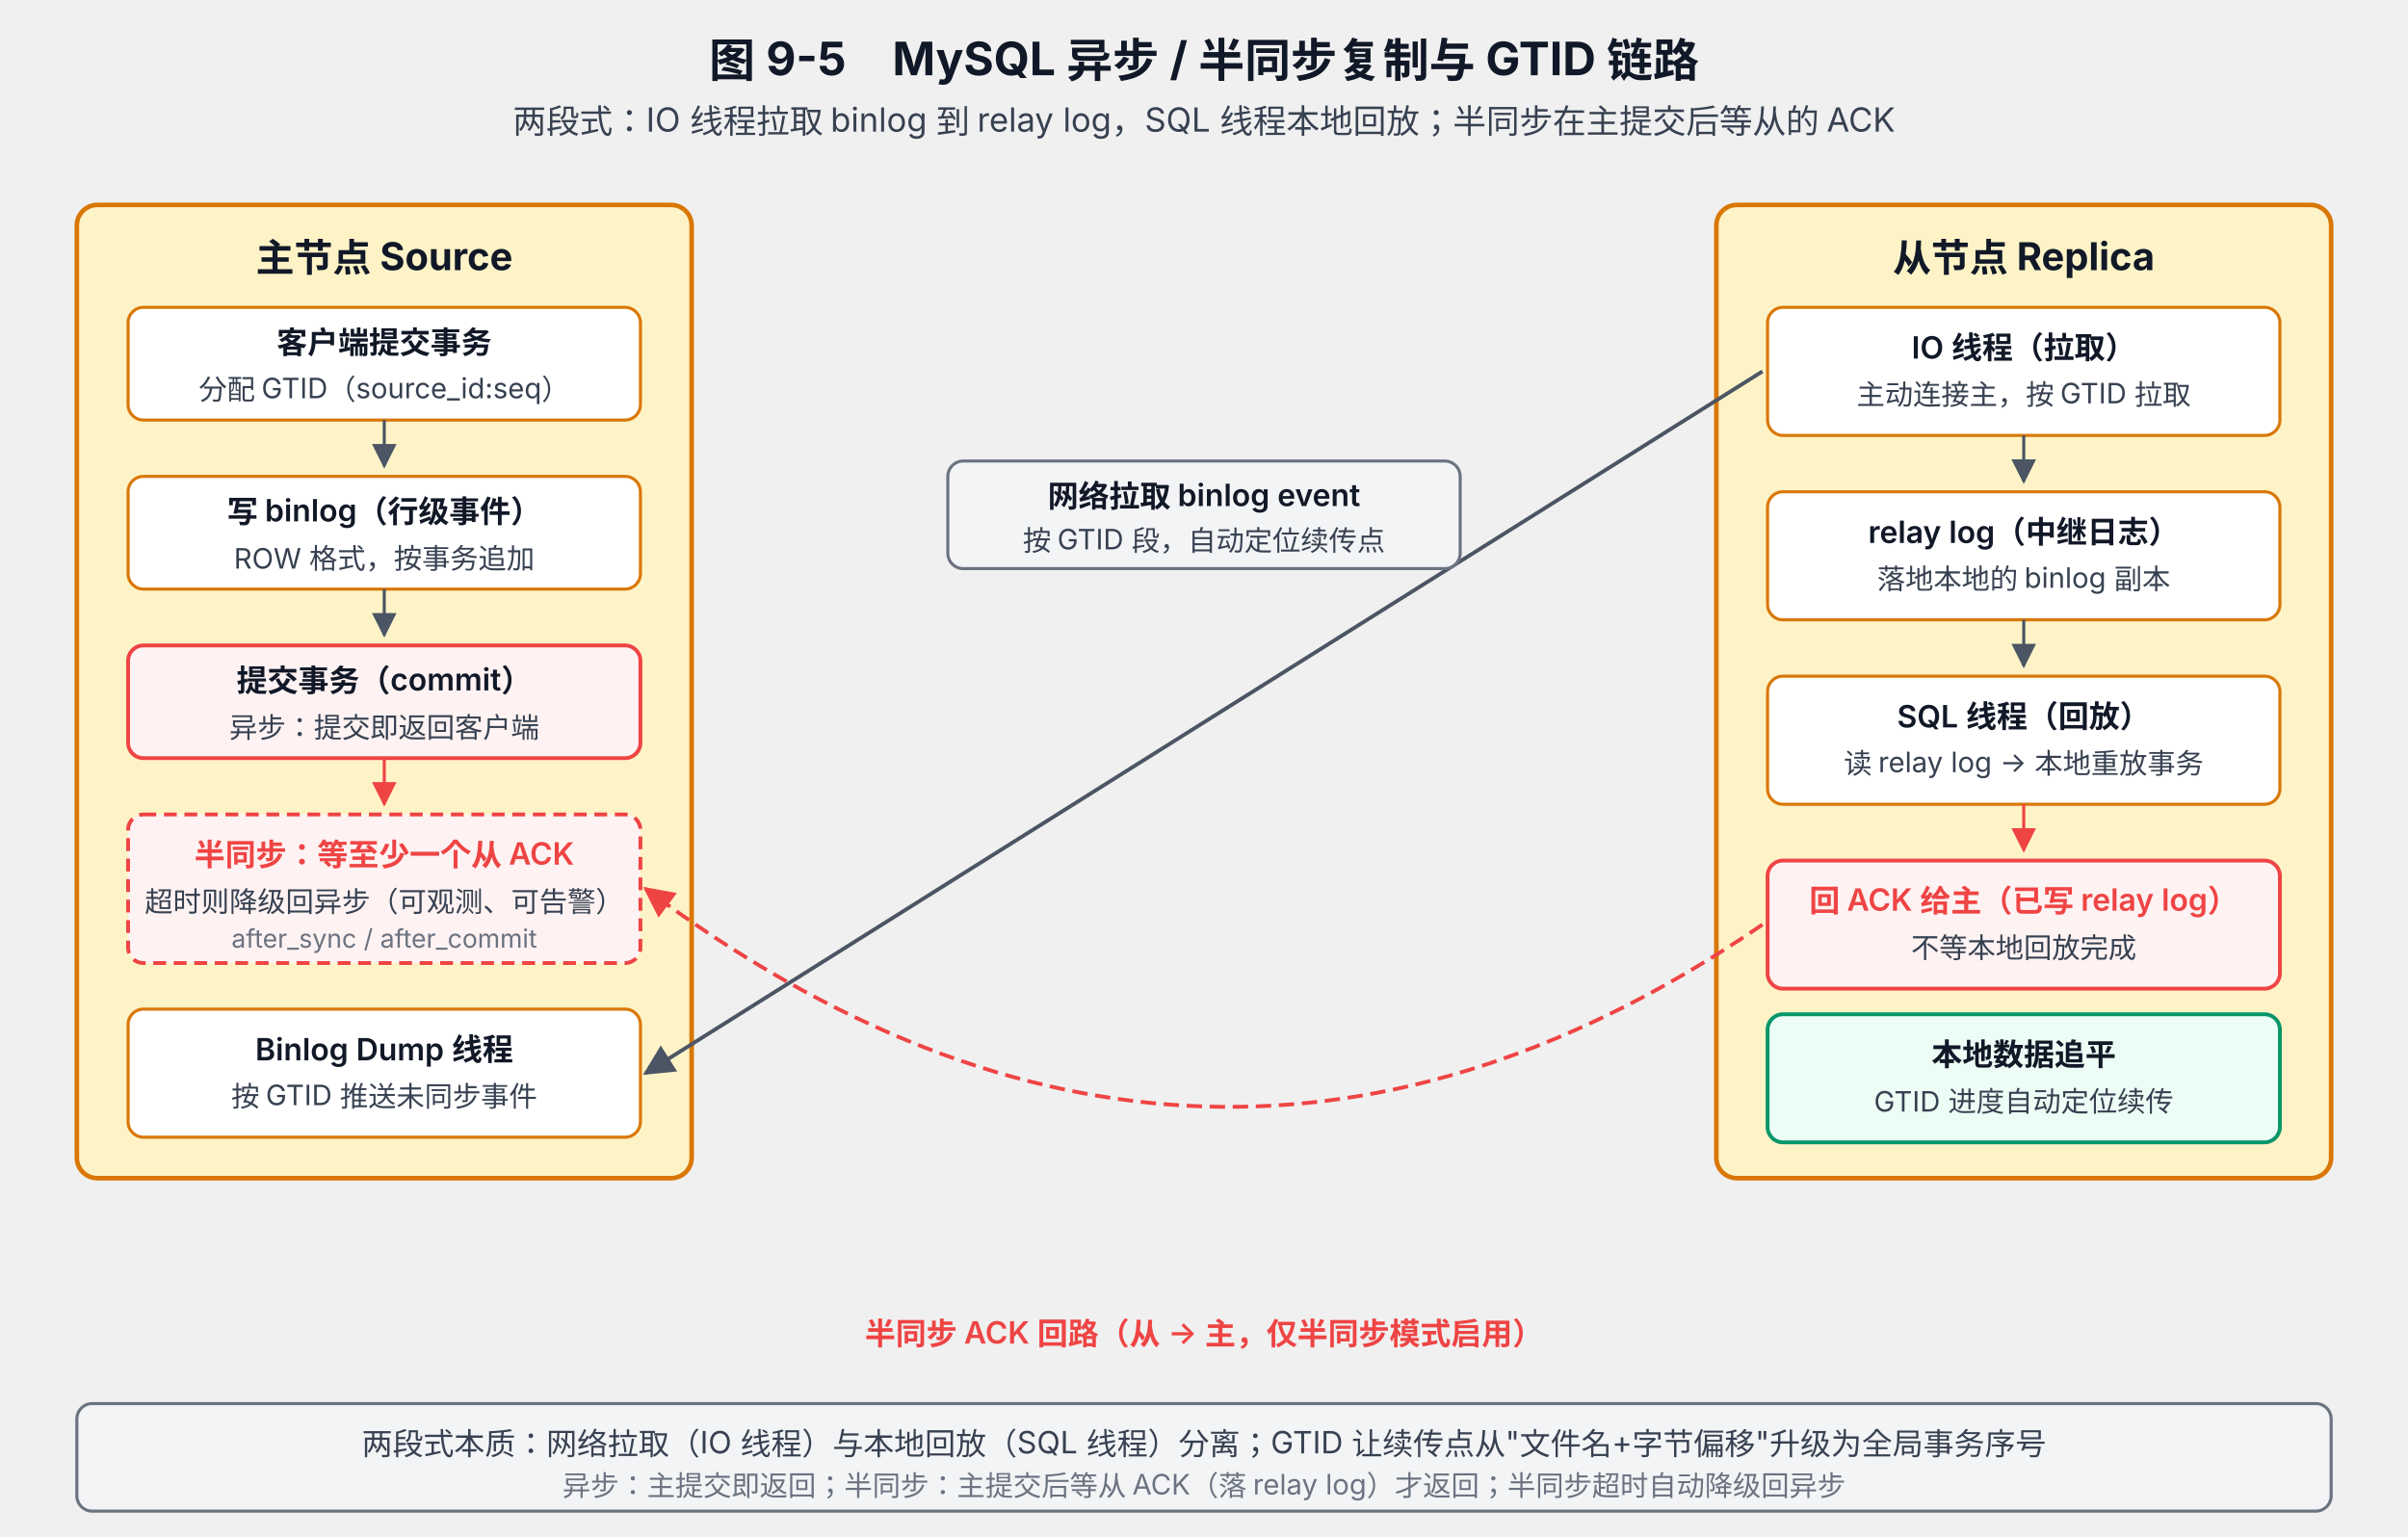
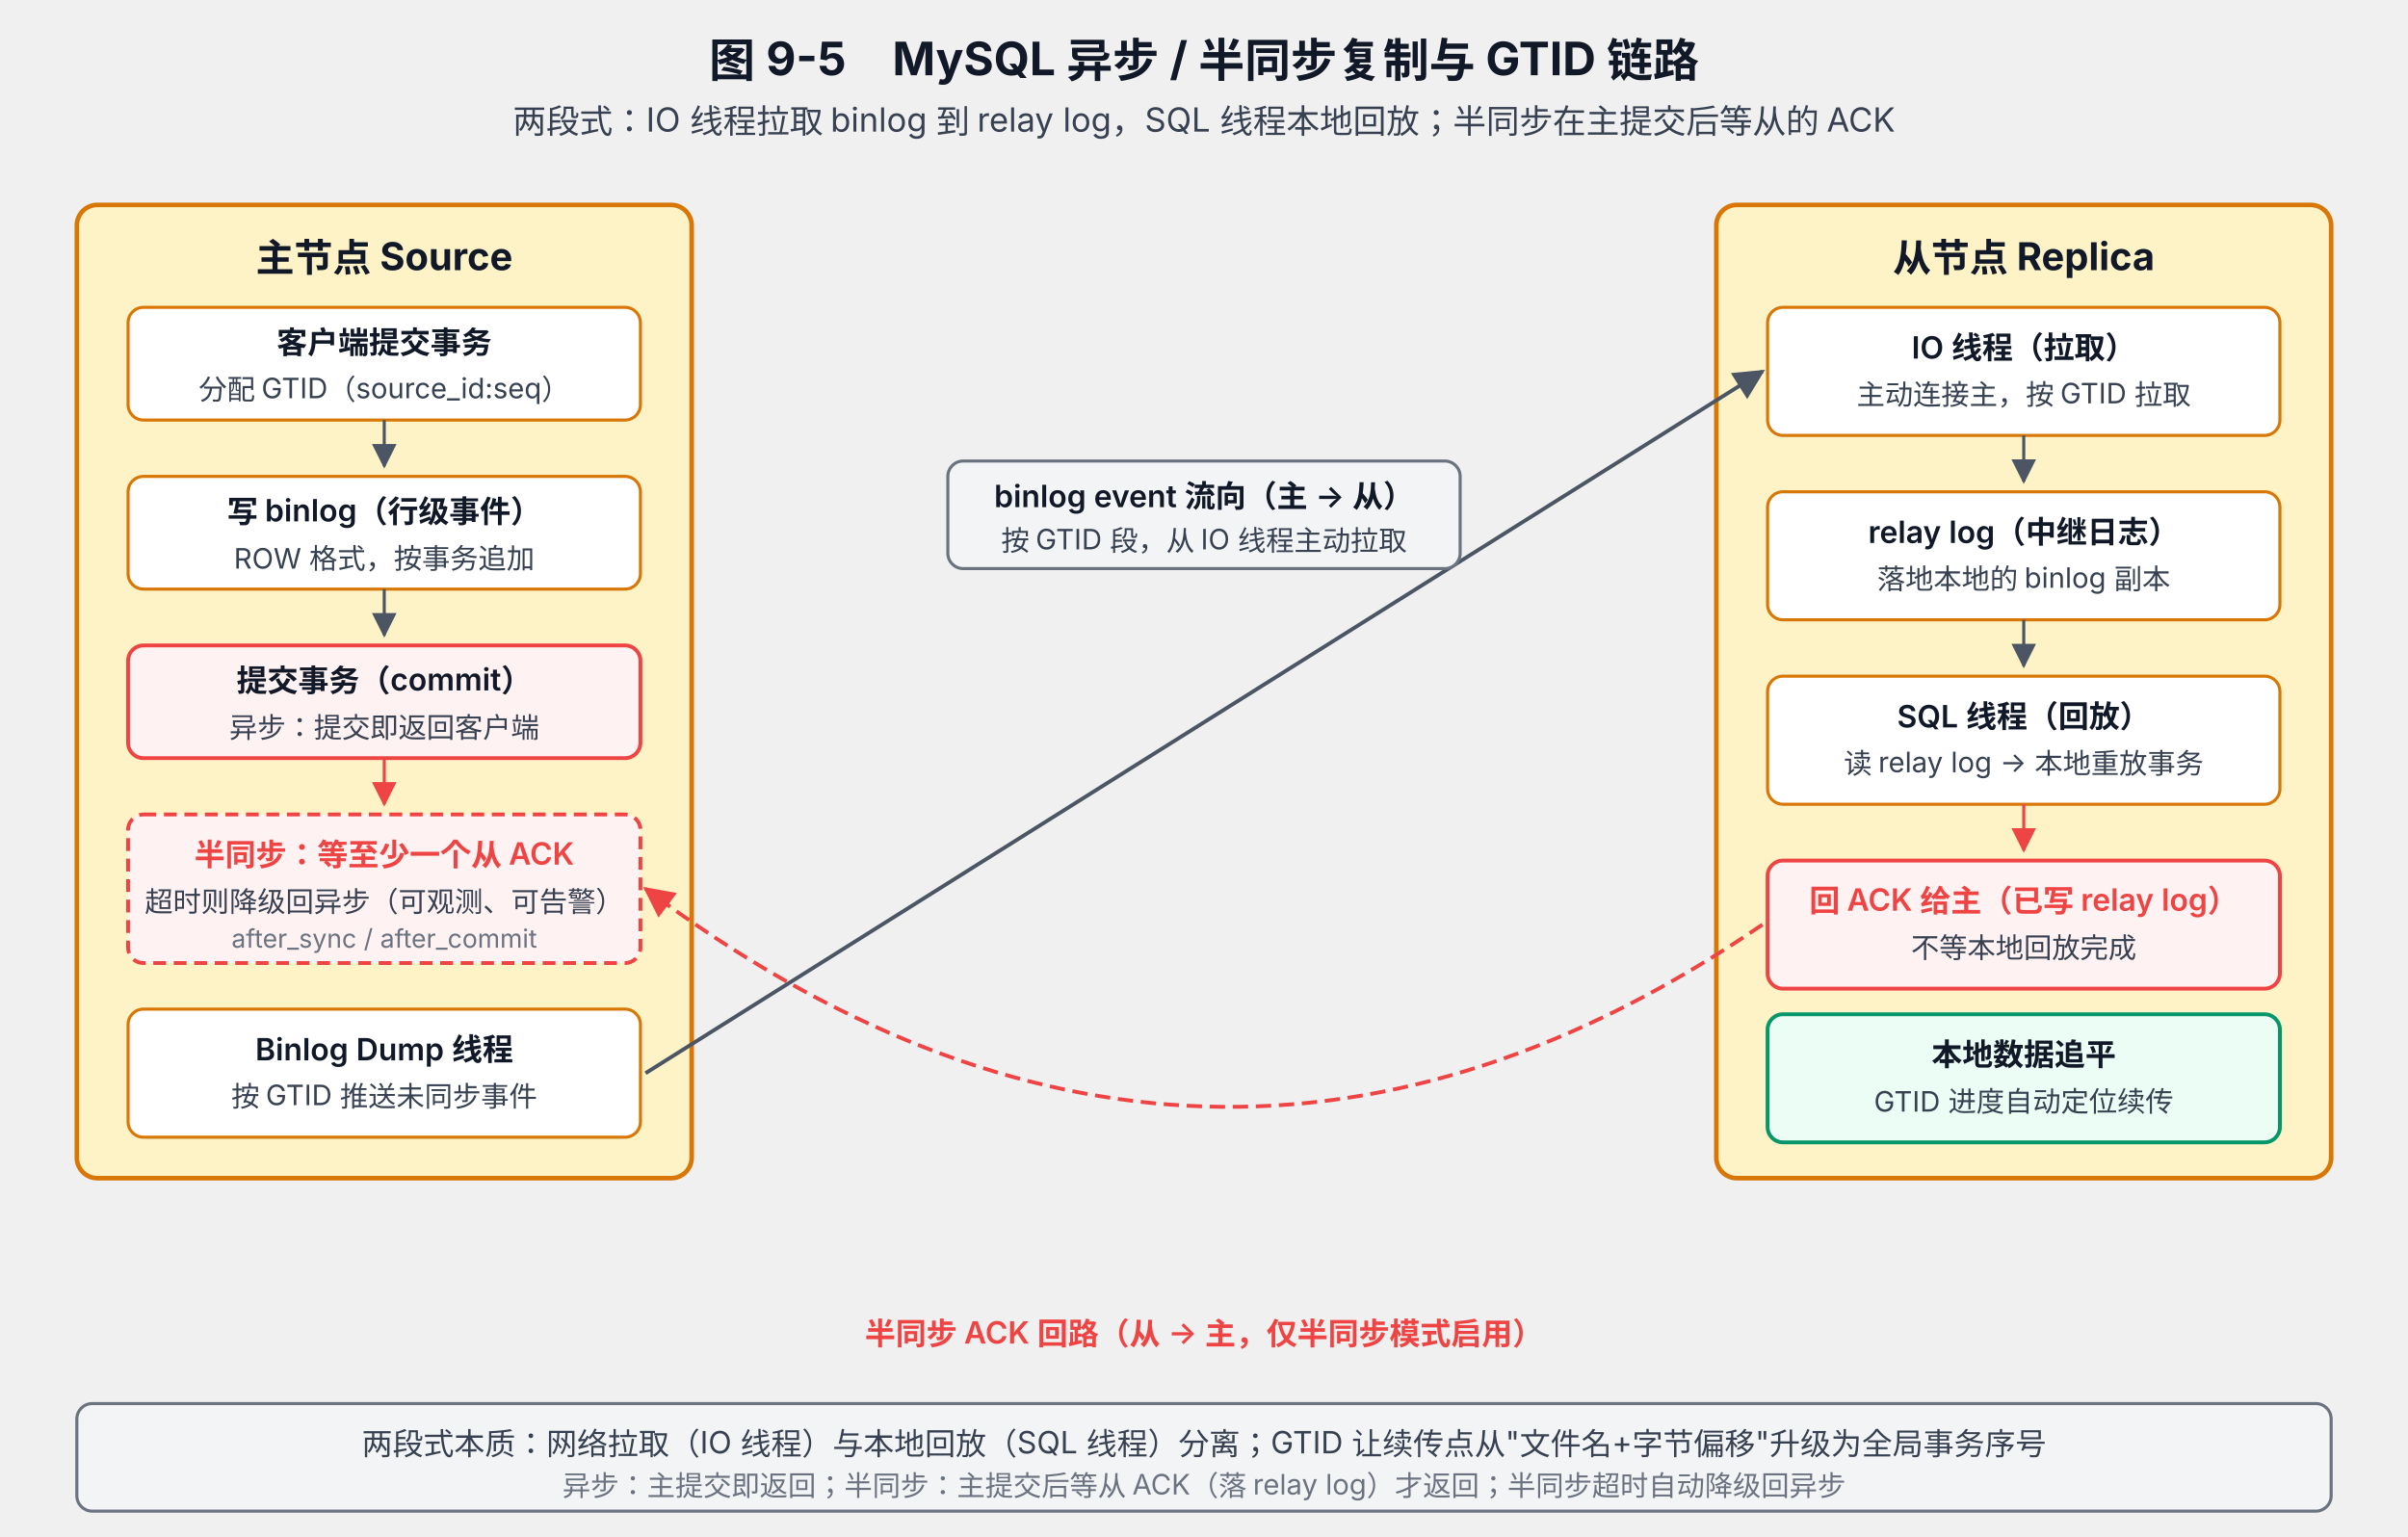
<svg xmlns="http://www.w3.org/2000/svg" viewBox="0 0 940 600" font-family="system-ui, -apple-system, 'PingFang SC', 'Microsoft YaHei', sans-serif">
  <defs>
    <marker id="arrow" viewBox="0 0 10 10" refX="9" refY="5" markerWidth="8" markerHeight="8" orient="auto-start-reverse">
      <path d="M0,0 L10,5 L0,10 z" fill="#4B5563" />
    </marker>
    <marker id="arrowRed" viewBox="0 0 10 10" refX="9" refY="5" markerWidth="8" markerHeight="8" orient="auto-start-reverse">
      <path d="M0,0 L10,5 L0,10 z" fill="#EF4444" />
    </marker>
    <marker id="arrowGreen" viewBox="0 0 10 10" refX="9" refY="5" markerWidth="8" markerHeight="8" orient="auto-start-reverse">
      <path d="M0,0 L10,5 L0,10 z" fill="#059669" />
    </marker>
  </defs>
  <text x="470" y="30" text-anchor="middle" font-size="18" font-weight="700" fill="#111827">图 9-5　MySQL 异步 / 半同步复制与 GTID 链路</text>
  <text x="470" y="52" text-anchor="middle" font-size="13" fill="#374151">两段式：IO 线程拉取 binlog 到 relay log，SQL 线程本地回放；半同步在主提交后等从的 ACK</text>
  <rect x="30" y="80" width="240" height="380" rx="8" fill="#FEF3C7" stroke="#D97706" stroke-width="1.8" />
  <text x="150" y="106" text-anchor="middle" font-size="15" font-weight="700" fill="#111827">主节点 Source</text>
  <rect x="50" y="120" width="200" height="44" rx="6" fill="#FFFFFF" stroke="#D97706" stroke-width="1.2" />
  <text x="150" y="138" text-anchor="middle" font-size="12" font-weight="600" fill="#111827">客户端提交事务</text>
  <text x="150" y="156" text-anchor="middle" font-size="11" fill="#374151">分配 GTID（source_id:seq）</text>
  <line x1="150" y1="164" x2="150" y2="182" stroke="#4B5563" stroke-width="1.2" marker-end="url(#arrow)" />
  <rect x="50" y="186" width="200" height="44" rx="6" fill="#FFFFFF" stroke="#D97706" stroke-width="1.2" />
  <text x="150" y="204" text-anchor="middle" font-size="12" font-weight="600" fill="#111827">写 binlog（行级事件）</text>
  <text x="150" y="222" text-anchor="middle" font-size="11" fill="#374151">ROW 格式，按事务追加</text>
  <line x1="150" y1="230" x2="150" y2="248" stroke="#4B5563" stroke-width="1.2" marker-end="url(#arrow)" />
  <rect x="50" y="252" width="200" height="44" rx="6" fill="#FEF2F2" stroke="#EF4444" stroke-width="1.5" />
  <text x="150" y="270" text-anchor="middle" font-size="12" font-weight="600" fill="#111827">提交事务（commit）</text>
  <text x="150" y="288" text-anchor="middle" font-size="11" fill="#374151">异步：提交即返回客户端</text>
  <line x1="150" y1="296" x2="150" y2="314" stroke="#EF4444" stroke-width="1.2" marker-end="url(#arrowRed)" />
  <rect x="50" y="318" width="200" height="58" rx="6" fill="#FEF2F2" stroke="#EF4444" stroke-width="1.5" stroke-dasharray="5 3" />
  <text x="150" y="338" text-anchor="middle" font-size="12" font-weight="600" fill="#EF4444">半同步：等至少一个从 ACK</text>
  <text x="150" y="356" text-anchor="middle" font-size="11" fill="#374151">超时则降级回异步（可观测、可告警）</text>
  <text x="150" y="370" text-anchor="middle" font-size="10" fill="#6B7280">after_sync / after_commit</text>
  <rect x="50" y="394" width="200" height="50" rx="6" fill="#FFFFFF" stroke="#D97706" stroke-width="1.2" />
  <text x="150" y="414" text-anchor="middle" font-size="12" font-weight="600" fill="#111827">Binlog Dump 线程</text>
  <text x="150" y="432" text-anchor="middle" font-size="11" fill="#374151">按 GTID 推送未同步事件</text>
  <rect x="670" y="80" width="240" height="380" rx="8" fill="#FEF3C7" stroke="#D97706" stroke-width="1.8" />
  <text x="790" y="106" text-anchor="middle" font-size="15" font-weight="700" fill="#111827">从节点 Replica</text>
  <rect x="690" y="120" width="200" height="50" rx="6" fill="#FFFFFF" stroke="#D97706" stroke-width="1.2" />
  <text x="790" y="140" text-anchor="middle" font-size="12" font-weight="600" fill="#111827">IO 线程（拉取）</text>
  <text x="790" y="158" text-anchor="middle" font-size="11" fill="#374151">主动连接主，按 GTID 拉取</text>
  <line x1="790" y1="170" x2="790" y2="188" stroke="#4B5563" stroke-width="1.2" marker-end="url(#arrow)" />
  <rect x="690" y="192" width="200" height="50" rx="6" fill="#FFFFFF" stroke="#D97706" stroke-width="1.2" />
  <text x="790" y="212" text-anchor="middle" font-size="12" font-weight="600" fill="#111827">relay log（中继日志）</text>
  <text x="790" y="230" text-anchor="middle" font-size="11" fill="#374151">落地本地的 binlog 副本</text>
  <line x1="790" y1="242" x2="790" y2="260" stroke="#4B5563" stroke-width="1.2" marker-end="url(#arrow)" />
  <rect x="690" y="264" width="200" height="50" rx="6" fill="#FFFFFF" stroke="#D97706" stroke-width="1.2" />
  <text x="790" y="284" text-anchor="middle" font-size="12" font-weight="600" fill="#111827">SQL 线程（回放）</text>
  <text x="790" y="302" text-anchor="middle" font-size="11" fill="#374151">读 relay log → 本地重放事务</text>
  <line x1="790" y1="314" x2="790" y2="332" stroke="#EF4444" stroke-width="1.2" marker-end="url(#arrowRed)" />
  <rect x="690" y="336" width="200" height="50" rx="6" fill="#FEF2F2" stroke="#EF4444" stroke-width="1.5" />
  <text x="790" y="356" text-anchor="middle" font-size="12" font-weight="600" fill="#EF4444">回 ACK 给主（已写 relay log）</text>
  <text x="790" y="374" text-anchor="middle" font-size="11" fill="#374151">不等本地回放完成</text>
  <rect x="690" y="396" width="200" height="50" rx="6" fill="#ECFDF5" stroke="#059669" stroke-width="1.5" />
  <text x="790" y="416" text-anchor="middle" font-size="12" font-weight="600" fill="#111827">本地数据追平</text>
  <text x="790" y="434" text-anchor="middle" font-size="11" fill="#374151">GTID 进度自动定位续传</text>
-   <line x1="688" y1="145" x2="252" y2="419" stroke="#4B5563" stroke-width="1.5" marker-end="url(#arrow)" />
+   <line x1="252" y1="419" x2="688" y2="145" stroke="#4B5563" stroke-width="1.5" marker-end="url(#arrow)" />
  <rect x="370" y="180" width="200" height="42" rx="6" fill="#F3F4F6" stroke="#6B7280" stroke-width="1.2" />
-   <text x="470" y="198" text-anchor="middle" font-size="12" font-weight="600" fill="#111827">网络拉取 binlog event</text>
-   <text x="470" y="215" text-anchor="middle" font-size="11" fill="#374151">按 GTID 段，自动定位续传点</text>
+   <text x="470" y="198" text-anchor="middle" font-size="12" font-weight="600" fill="#111827">binlog event 流向（主 → 从）</text>
+   <text x="470" y="215" text-anchor="middle" font-size="11" fill="#374151">按 GTID 段，从 IO 线程主动拉取</text>
  <path d="M 688 361 Q 470 510 252 347" fill="none" stroke="#EF4444" stroke-width="1.5" stroke-dasharray="6 3" marker-end="url(#arrowRed)" />
  <text x="470" y="525" text-anchor="middle" font-size="12" font-weight="600" fill="#EF4444">半同步 ACK 回路（从 → 主，仅半同步模式启用）</text>
  <rect x="30" y="548" width="880" height="42" rx="6" fill="#F3F4F6" stroke="#6B7280" stroke-width="1.2" />
  <text x="470" y="568" text-anchor="middle" font-size="12" fill="#374151">两段式本质：网络拉取（IO 线程）与本地回放（SQL 线程）分离；GTID 让续传点从"文件名+字节偏移"升级为全局事务序号</text>
  <text x="470" y="584" text-anchor="middle" font-size="11" fill="#6B7280">异步：主提交即返回；半同步：主提交后等从 ACK（落 relay log）才返回；半同步超时自动降级回异步</text>
</svg>
